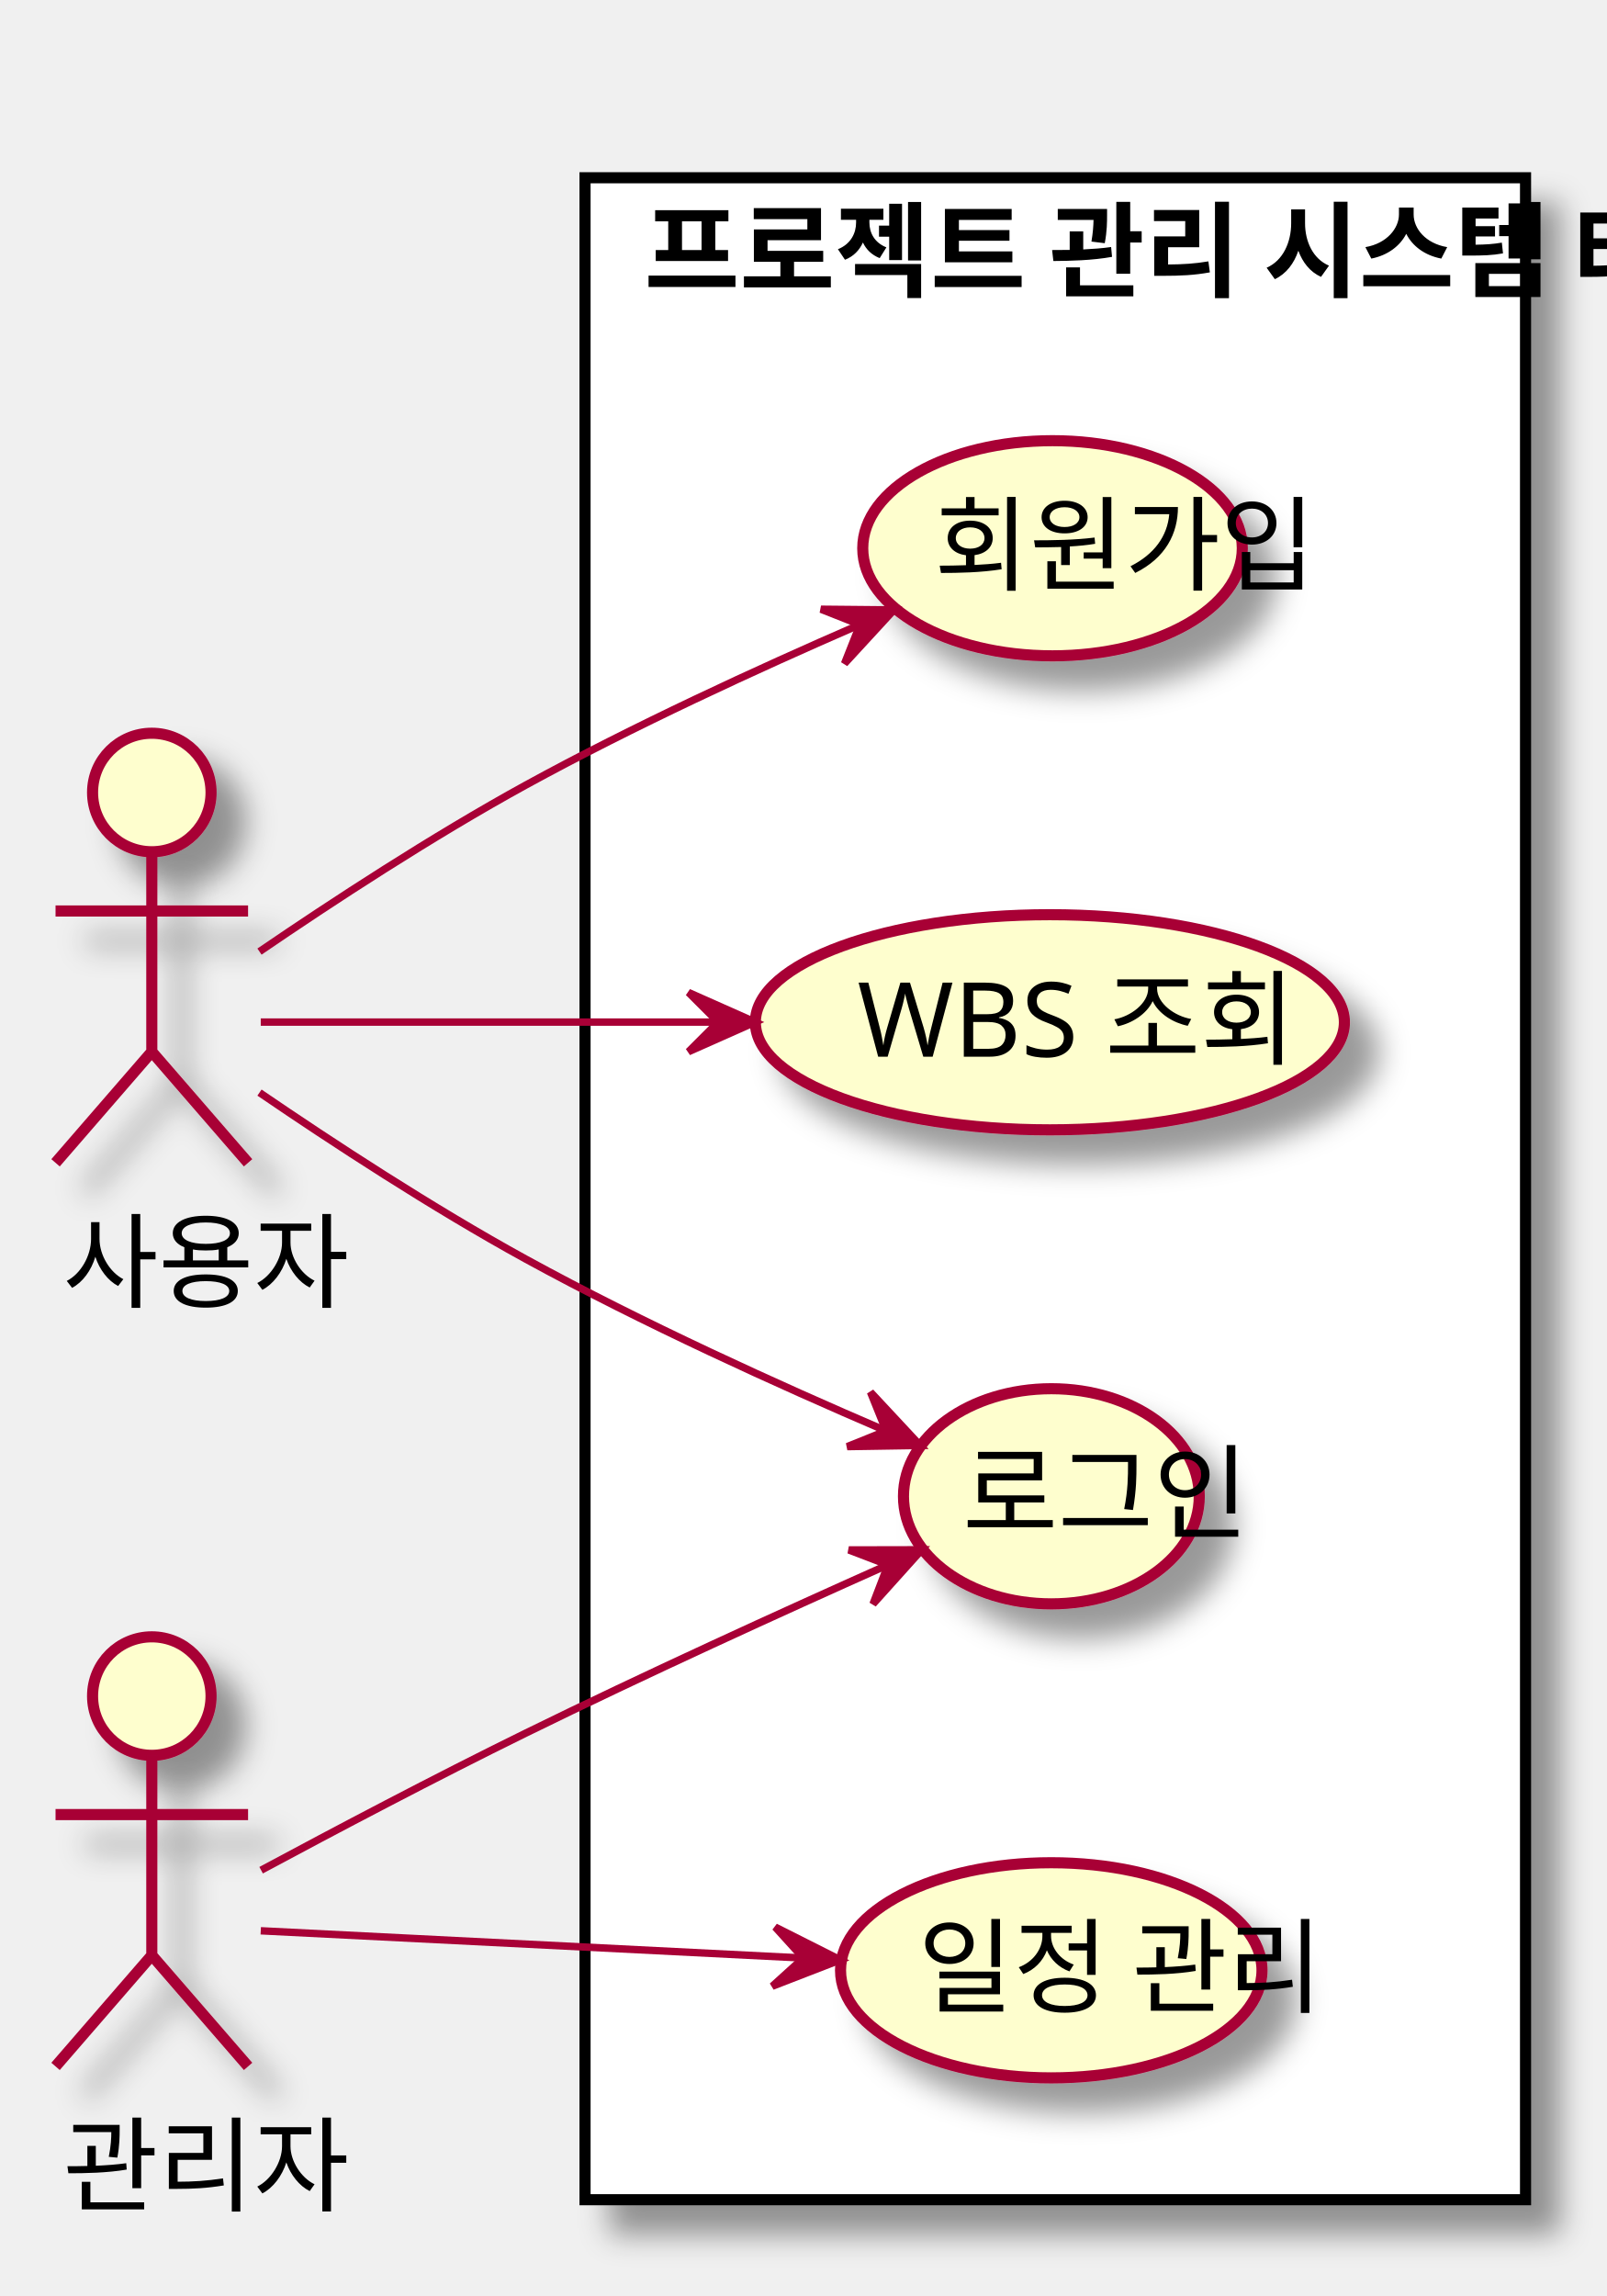
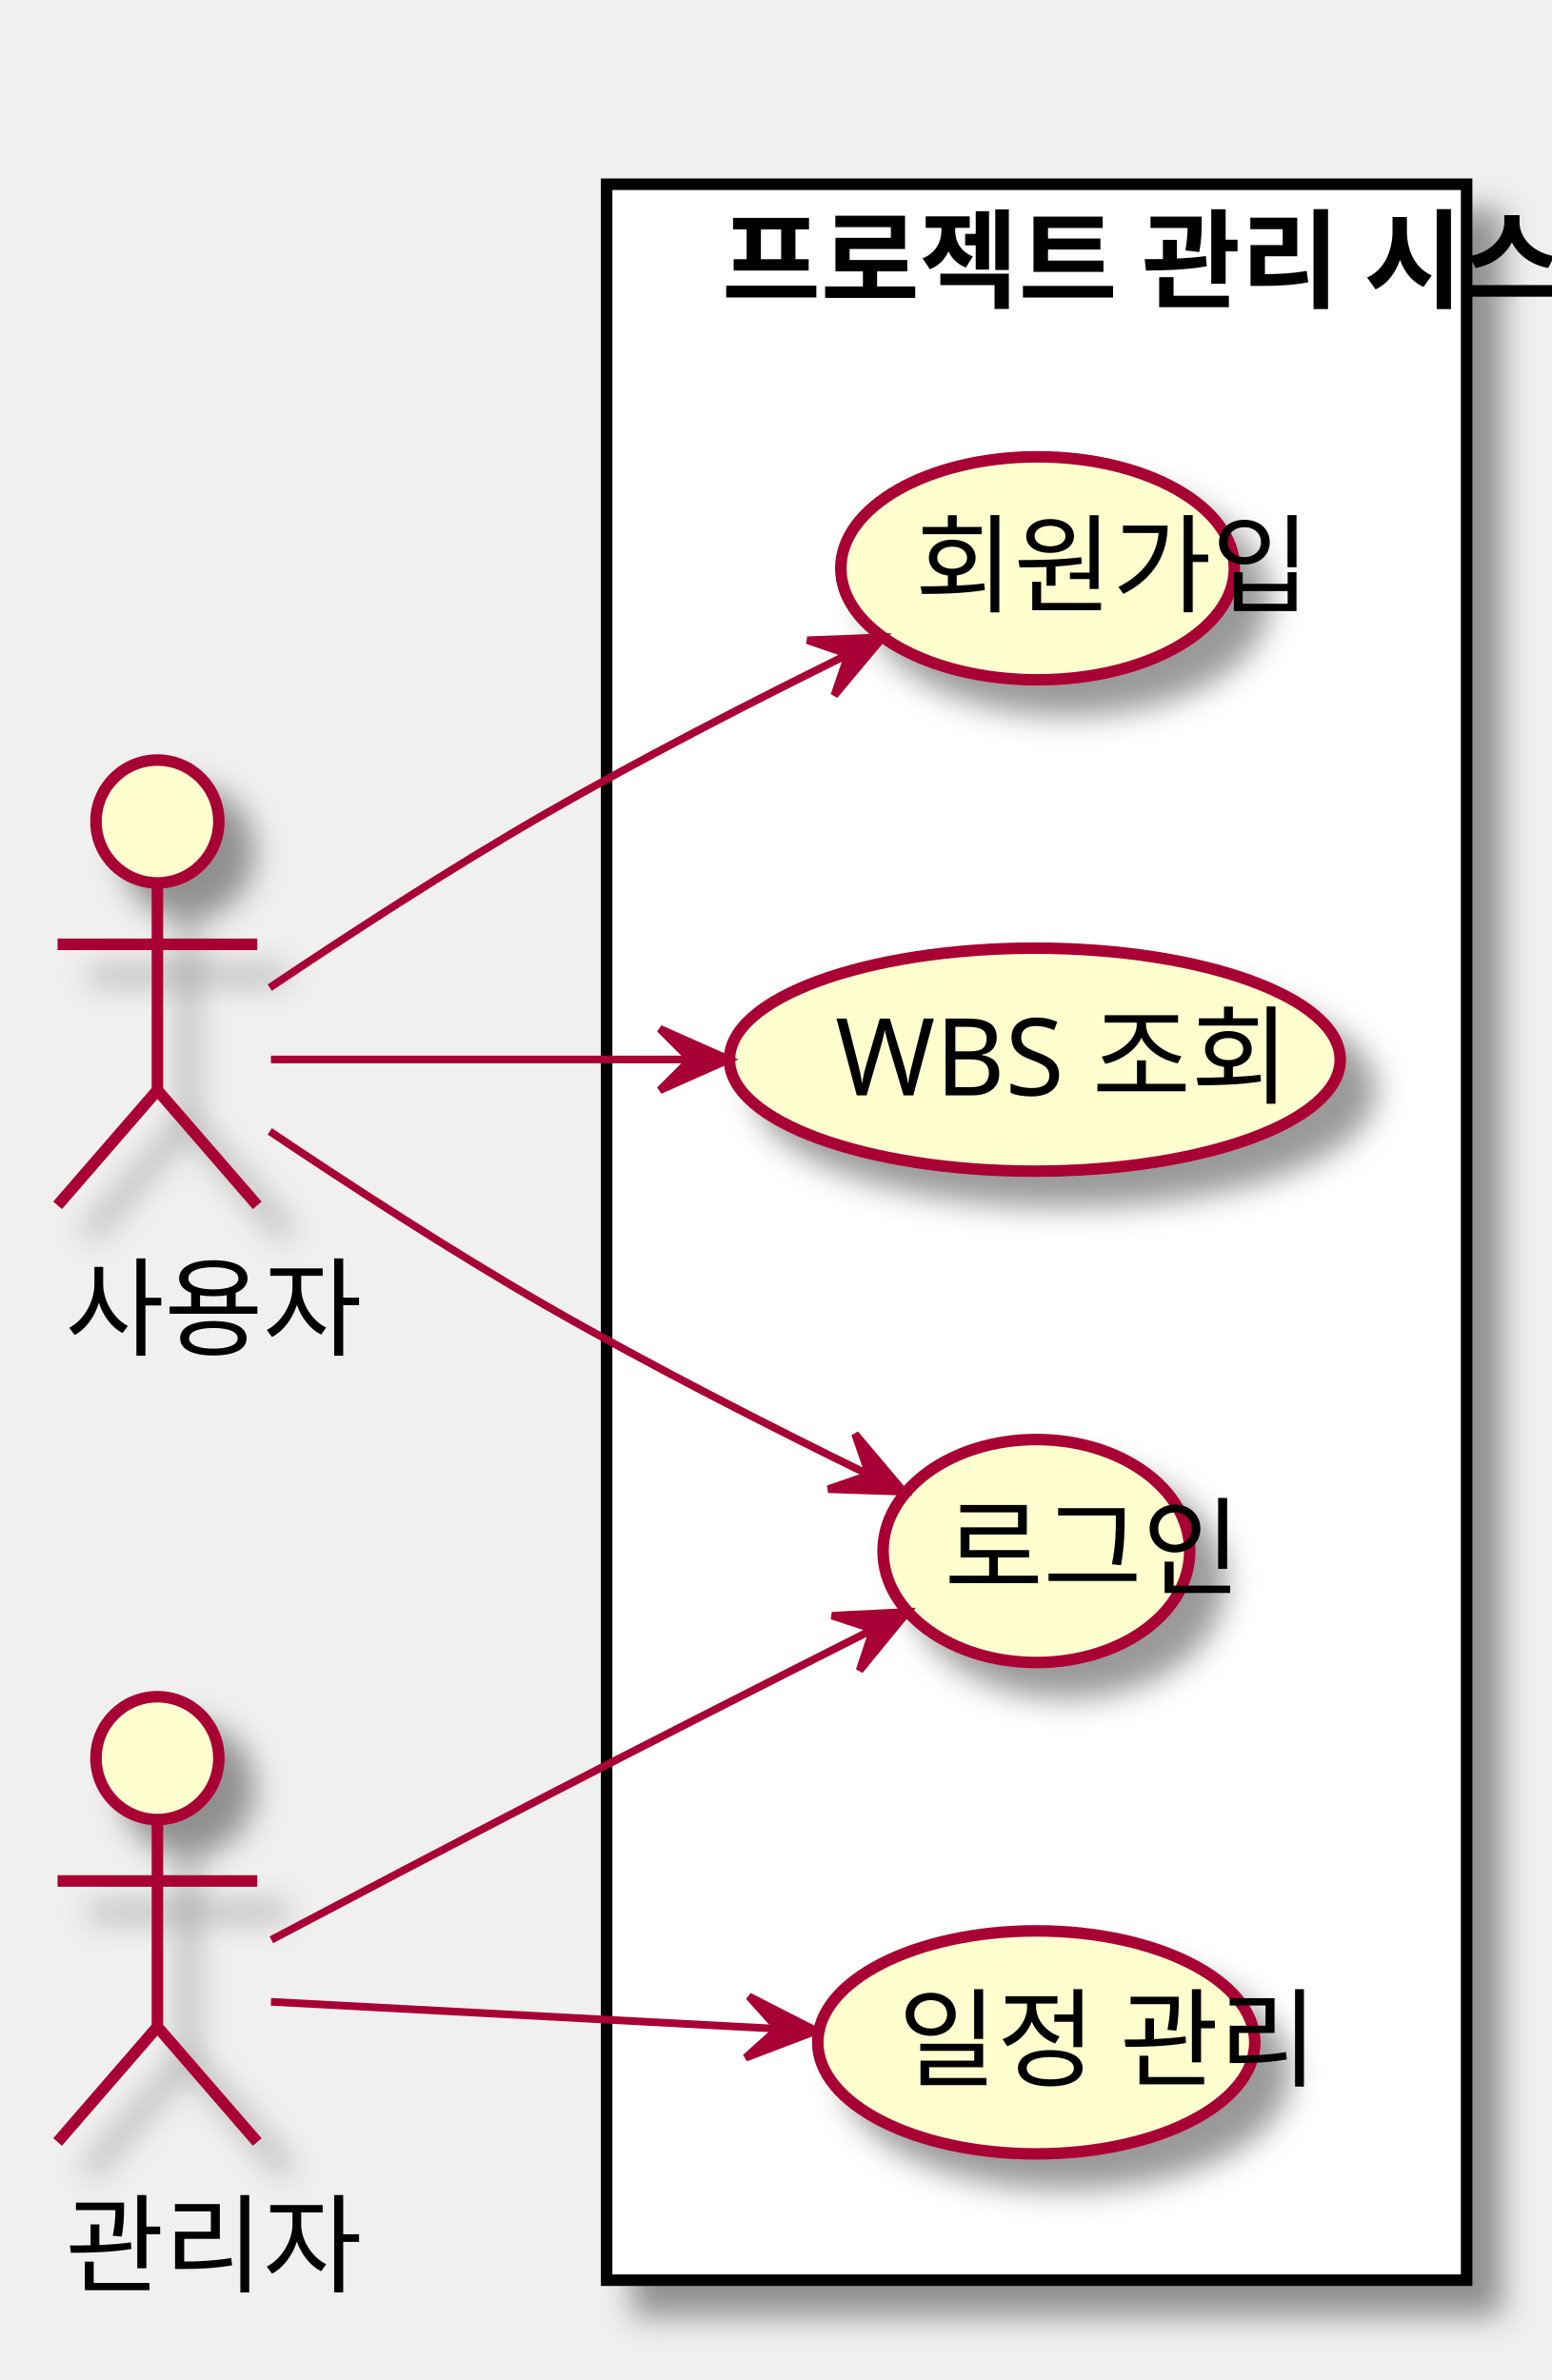
- <svg xmlns="http://www.w3.org/2000/svg" contentScriptType="application/ecmascript" contentStyleType="text/css" height="310px" preserveAspectRatio="none" style="width:217px;height:310px;" version="1.1" viewBox="0 0 217 310" width="217px" zoomAndPan="magnify">
+ <svg xmlns="http://www.w3.org/2000/svg" contentScriptType="application/ecmascript" contentStyleType="text/css" height="310px" preserveAspectRatio="none" style="width:202px;height:310px;" version="1.1" viewBox="0 0 202 310" width="202px" zoomAndPan="magnify">
  <defs>
-     <filter height="300%" id="fil47zto3rejl" width="300%" x="-1" y="-1">
+     <filter height="300%" id="f1vog04wq42hun" width="300%" x="-1" y="-1">
      <feGaussianBlur result="blurOut" stdDeviation="2.0" />
      <feColorMatrix in="blurOut" result="blurOut2" type="matrix" values="0 0 0 0 0 0 0 0 0 0 0 0 0 0 0 0 0 0 .4 0" />
      <feOffset dx="4.0" dy="4.0" in="blurOut2" result="blurOut3" />
      <feBlend in="SourceGraphic" in2="blurOut3" mode="normal" />
    </filter>
  </defs>
  <g>
-     <rect fill="#FFFFFF" filter="url(#fil47zto3rejl)" height="273" style="stroke: #000000; stroke-width: 1.5;" width="127" x="79" y="24" />
-     <text fill="#000000" font-family="sans-serif" font-size="14" font-weight="bold" lengthAdjust="spacingAndGlyphs" textLength="111" x="87" y="38.995">프로젝트 관리 시스템 테스트</text>
-     <ellipse cx="142.127" cy="74.024" fill="#FEFECE" filter="url(#fil47zto3rejl)" rx="25.627" ry="14.524" style="stroke: #A80036; stroke-width: 1.5;" />
-     <text fill="#000000" font-family="sans-serif" font-size="14" lengthAdjust="spacingAndGlyphs" textLength="32" x="126.127" y="78.672">회원가입</text>
-     <ellipse cx="141.971" cy="202.024" fill="#FEFECE" filter="url(#fil47zto3rejl)" rx="19.971" ry="14.524" style="stroke: #A80036; stroke-width: 1.5;" />
-     <text fill="#000000" font-family="sans-serif" font-size="14" lengthAdjust="spacingAndGlyphs" textLength="24" x="129.971" y="206.672">로그인</text>
-     <ellipse cx="141.77" cy="138.024" fill="#FEFECE" filter="url(#fil47zto3rejl)" rx="39.77" ry="14.524" style="stroke: #A80036; stroke-width: 1.5;" />
-     <text fill="#000000" font-family="sans-serif" font-size="14" lengthAdjust="spacingAndGlyphs" textLength="52" x="115.77" y="142.672">WBS 조회</text>
-     <ellipse cx="141.956" cy="266.024" fill="#FEFECE" filter="url(#fil47zto3rejl)" rx="28.456" ry="14.524" style="stroke: #A80036; stroke-width: 1.5;" />
-     <text fill="#000000" font-family="sans-serif" font-size="14" lengthAdjust="spacingAndGlyphs" textLength="36" x="123.956" y="270.672">일정 관리</text>
-     <ellipse cx="20.5" cy="107" fill="#FEFECE" filter="url(#fil47zto3rejl)" rx="8" ry="8" style="stroke: #A80036; stroke-width: 1.5;" />
-     <path d="M20.5,115 L20.5,142 M7.5,123 L33.5,123 M20.5,142 L7.5,157 M20.5,142 L33.5,157 " fill="none" filter="url(#fil47zto3rejl)" style="stroke: #A80036; stroke-width: 1.5;" />
+     <rect fill="#FFFFFF" filter="url(#f1vog04wq42hun)" height="273" style="stroke: #000000; stroke-width: 1.5;" width="112" x="79" y="24" />
+     <text fill="#000000" font-family="sans-serif" font-size="14" font-weight="bold" lengthAdjust="spacingAndGlyphs" textLength="82" x="94" y="38.995">프로젝트 관리 시스템</text>
+     <ellipse cx="135.127" cy="74.024" fill="#FEFECE" filter="url(#f1vog04wq42hun)" rx="25.627" ry="14.524" style="stroke: #A80036; stroke-width: 1.5;" />
+     <text fill="#000000" font-family="sans-serif" font-size="14" lengthAdjust="spacingAndGlyphs" textLength="32" x="119.127" y="78.672">회원가입</text>
+     <ellipse cx="134.971" cy="202.024" fill="#FEFECE" filter="url(#f1vog04wq42hun)" rx="19.971" ry="14.524" style="stroke: #A80036; stroke-width: 1.5;" />
+     <text fill="#000000" font-family="sans-serif" font-size="14" lengthAdjust="spacingAndGlyphs" textLength="24" x="122.971" y="206.672">로그인</text>
+     <ellipse cx="134.77" cy="138.024" fill="#FEFECE" filter="url(#f1vog04wq42hun)" rx="39.77" ry="14.524" style="stroke: #A80036; stroke-width: 1.5;" />
+     <text fill="#000000" font-family="sans-serif" font-size="14" lengthAdjust="spacingAndGlyphs" textLength="52" x="108.77" y="142.672">WBS 조회</text>
+     <ellipse cx="134.956" cy="266.024" fill="#FEFECE" filter="url(#f1vog04wq42hun)" rx="28.456" ry="14.524" style="stroke: #A80036; stroke-width: 1.5;" />
+     <text fill="#000000" font-family="sans-serif" font-size="14" lengthAdjust="spacingAndGlyphs" textLength="36" x="116.956" y="270.672">일정 관리</text>
+     <ellipse cx="20.5" cy="107" fill="#FEFECE" filter="url(#f1vog04wq42hun)" rx="8" ry="8" style="stroke: #A80036; stroke-width: 1.5;" />
+     <path d="M20.5,115 L20.5,142 M7.5,123 L33.5,123 M20.5,142 L7.5,157 M20.5,142 L33.5,157 " fill="none" filter="url(#f1vog04wq42hun)" style="stroke: #A80036; stroke-width: 1.5;" />
    <text fill="#000000" font-family="sans-serif" font-size="14" lengthAdjust="spacingAndGlyphs" textLength="24" x="8.5" y="175.495">사용자</text>
-     <ellipse cx="20.5" cy="229" fill="#FEFECE" filter="url(#fil47zto3rejl)" rx="8" ry="8" style="stroke: #A80036; stroke-width: 1.5;" />
-     <path d="M20.5,237 L20.5,264 M7.5,245 L33.5,245 M20.5,264 L7.5,279 M20.5,264 L33.5,279 " fill="none" filter="url(#fil47zto3rejl)" style="stroke: #A80036; stroke-width: 1.5;" />
+     <ellipse cx="20.5" cy="229" fill="#FEFECE" filter="url(#f1vog04wq42hun)" rx="8" ry="8" style="stroke: #A80036; stroke-width: 1.5;" />
+     <path d="M20.5,237 L20.5,264 M7.5,245 L33.5,245 M20.5,264 L7.5,279 M20.5,264 L33.5,279 " fill="none" filter="url(#f1vog04wq42hun)" style="stroke: #A80036; stroke-width: 1.5;" />
    <text fill="#000000" font-family="sans-serif" font-size="14" lengthAdjust="spacingAndGlyphs" textLength="24" x="8.5" y="297.495">관리자</text>
-     <path d="M35.04,128.48 C44.81,121.81 58.44,112.89 71,106 C85.51,98.05 102.35,90.31 115.88,84.43 " fill="none" id="User-&gt;UC1" style="stroke: #A80036; stroke-width: 1.0;" />
-     <polygon fill="#A80036" points="120.71,82.35,110.862,82.256,116.122,84.337,114.04,89.597,120.71,82.35" style="stroke: #A80036; stroke-width: 1.0;" />
-     <path d="M35.04,147.52 C44.81,154.19 58.44,163.11 71,170 C86.76,178.64 105.28,187.03 119.31,193.05 " fill="none" id="User-&gt;UC2" style="stroke: #A80036; stroke-width: 1.0;" />
-     <polygon fill="#A80036" points="124.26,195.16,117.544,187.956,119.659,193.202,114.412,195.317,124.26,195.16" style="stroke: #A80036; stroke-width: 1.0;" />
-     <path d="M35.21,138 C50.19,138 74.98,138 96.79,138 " fill="none" id="User-&gt;UC3" style="stroke: #A80036; stroke-width: 1.0;" />
-     <polygon fill="#A80036" points="101.97,138,92.97,134,96.97,138,92.97,142,101.97,138" style="stroke: #A80036; stroke-width: 1.0;" />
-     <path d="M35.26,252.51 C45.14,247.2 58.8,239.99 71,234 C87.13,226.08 105.63,217.65 119.56,211.43 " fill="none" id="Admin-&gt;UC2" style="stroke: #A80036; stroke-width: 1.0;" />
-     <polygon fill="#A80036" points="124.47,209.25,114.621,209.27,119.905,211.29,117.885,216.574,124.47,209.25" style="stroke: #A80036; stroke-width: 1.0;" />
-     <path d="M35.21,260.69 C52.95,261.58 84.44,263.16 108.46,264.37 " fill="none" id="Admin-&gt;UC4" style="stroke: #A80036; stroke-width: 1.0;" />
-     <polygon fill="#A80036" points="113.47,264.62,104.675,260.187,108.476,264.377,104.286,268.177,113.47,264.62" style="stroke: #A80036; stroke-width: 1.0;" />
+     <path d="M35.13,128.64 C44.94,122.04 58.58,113.14 71,106 C83.77,98.66 98.42,91.16 110.37,85.27 " fill="none" id="User-&gt;UC1" style="stroke: #A80036; stroke-width: 1.0;" />
+     <polygon fill="#A80036" points="114.98,83.02,105.138,83.392,110.491,85.222,108.661,90.574,114.98,83.02" style="stroke: #A80036; stroke-width: 1.0;" />
+     <path d="M35.13,147.36 C44.94,153.96 58.58,162.86 71,170 C84.71,177.88 100.58,185.94 112.97,192 " fill="none" id="User-&gt;UC2" style="stroke: #A80036; stroke-width: 1.0;" />
+     <polygon fill="#A80036" points="117.7,194.3,111.352,186.77,113.203,192.115,107.857,193.966,117.7,194.3" style="stroke: #A80036; stroke-width: 1.0;" />
+     <path d="M35.29,138 C48.81,138 70.14,138 89.52,138 " fill="none" id="User-&gt;UC3" style="stroke: #A80036; stroke-width: 1.0;" />
+     <polygon fill="#A80036" points="94.93,138,85.93,134,89.93,138,85.93,142,94.93,138" style="stroke: #A80036; stroke-width: 1.0;" />
+     <path d="M35.34,252.66 C45.25,247.43 58.93,240.24 71,234 C85.14,226.69 101.14,218.57 113.47,212.34 " fill="none" id="Admin-&gt;UC2" style="stroke: #A80036; stroke-width: 1.0;" />
+     <polygon fill="#A80036" points="118.18,209.96,108.343,210.445,113.716,212.213,111.948,217.587,118.18,209.96" style="stroke: #A80036; stroke-width: 1.0;" />
+     <path d="M35.29,260.74 C51.59,261.6 79.25,263.08 101.15,264.25 " fill="none" id="Admin-&gt;UC4" style="stroke: #A80036; stroke-width: 1.0;" />
+     <polygon fill="#A80036" points="106.3,264.52,97.531,260.037,101.307,264.248,97.096,268.025,106.3,264.52" style="stroke: #A80036; stroke-width: 1.0;" />
  </g>
</svg>
